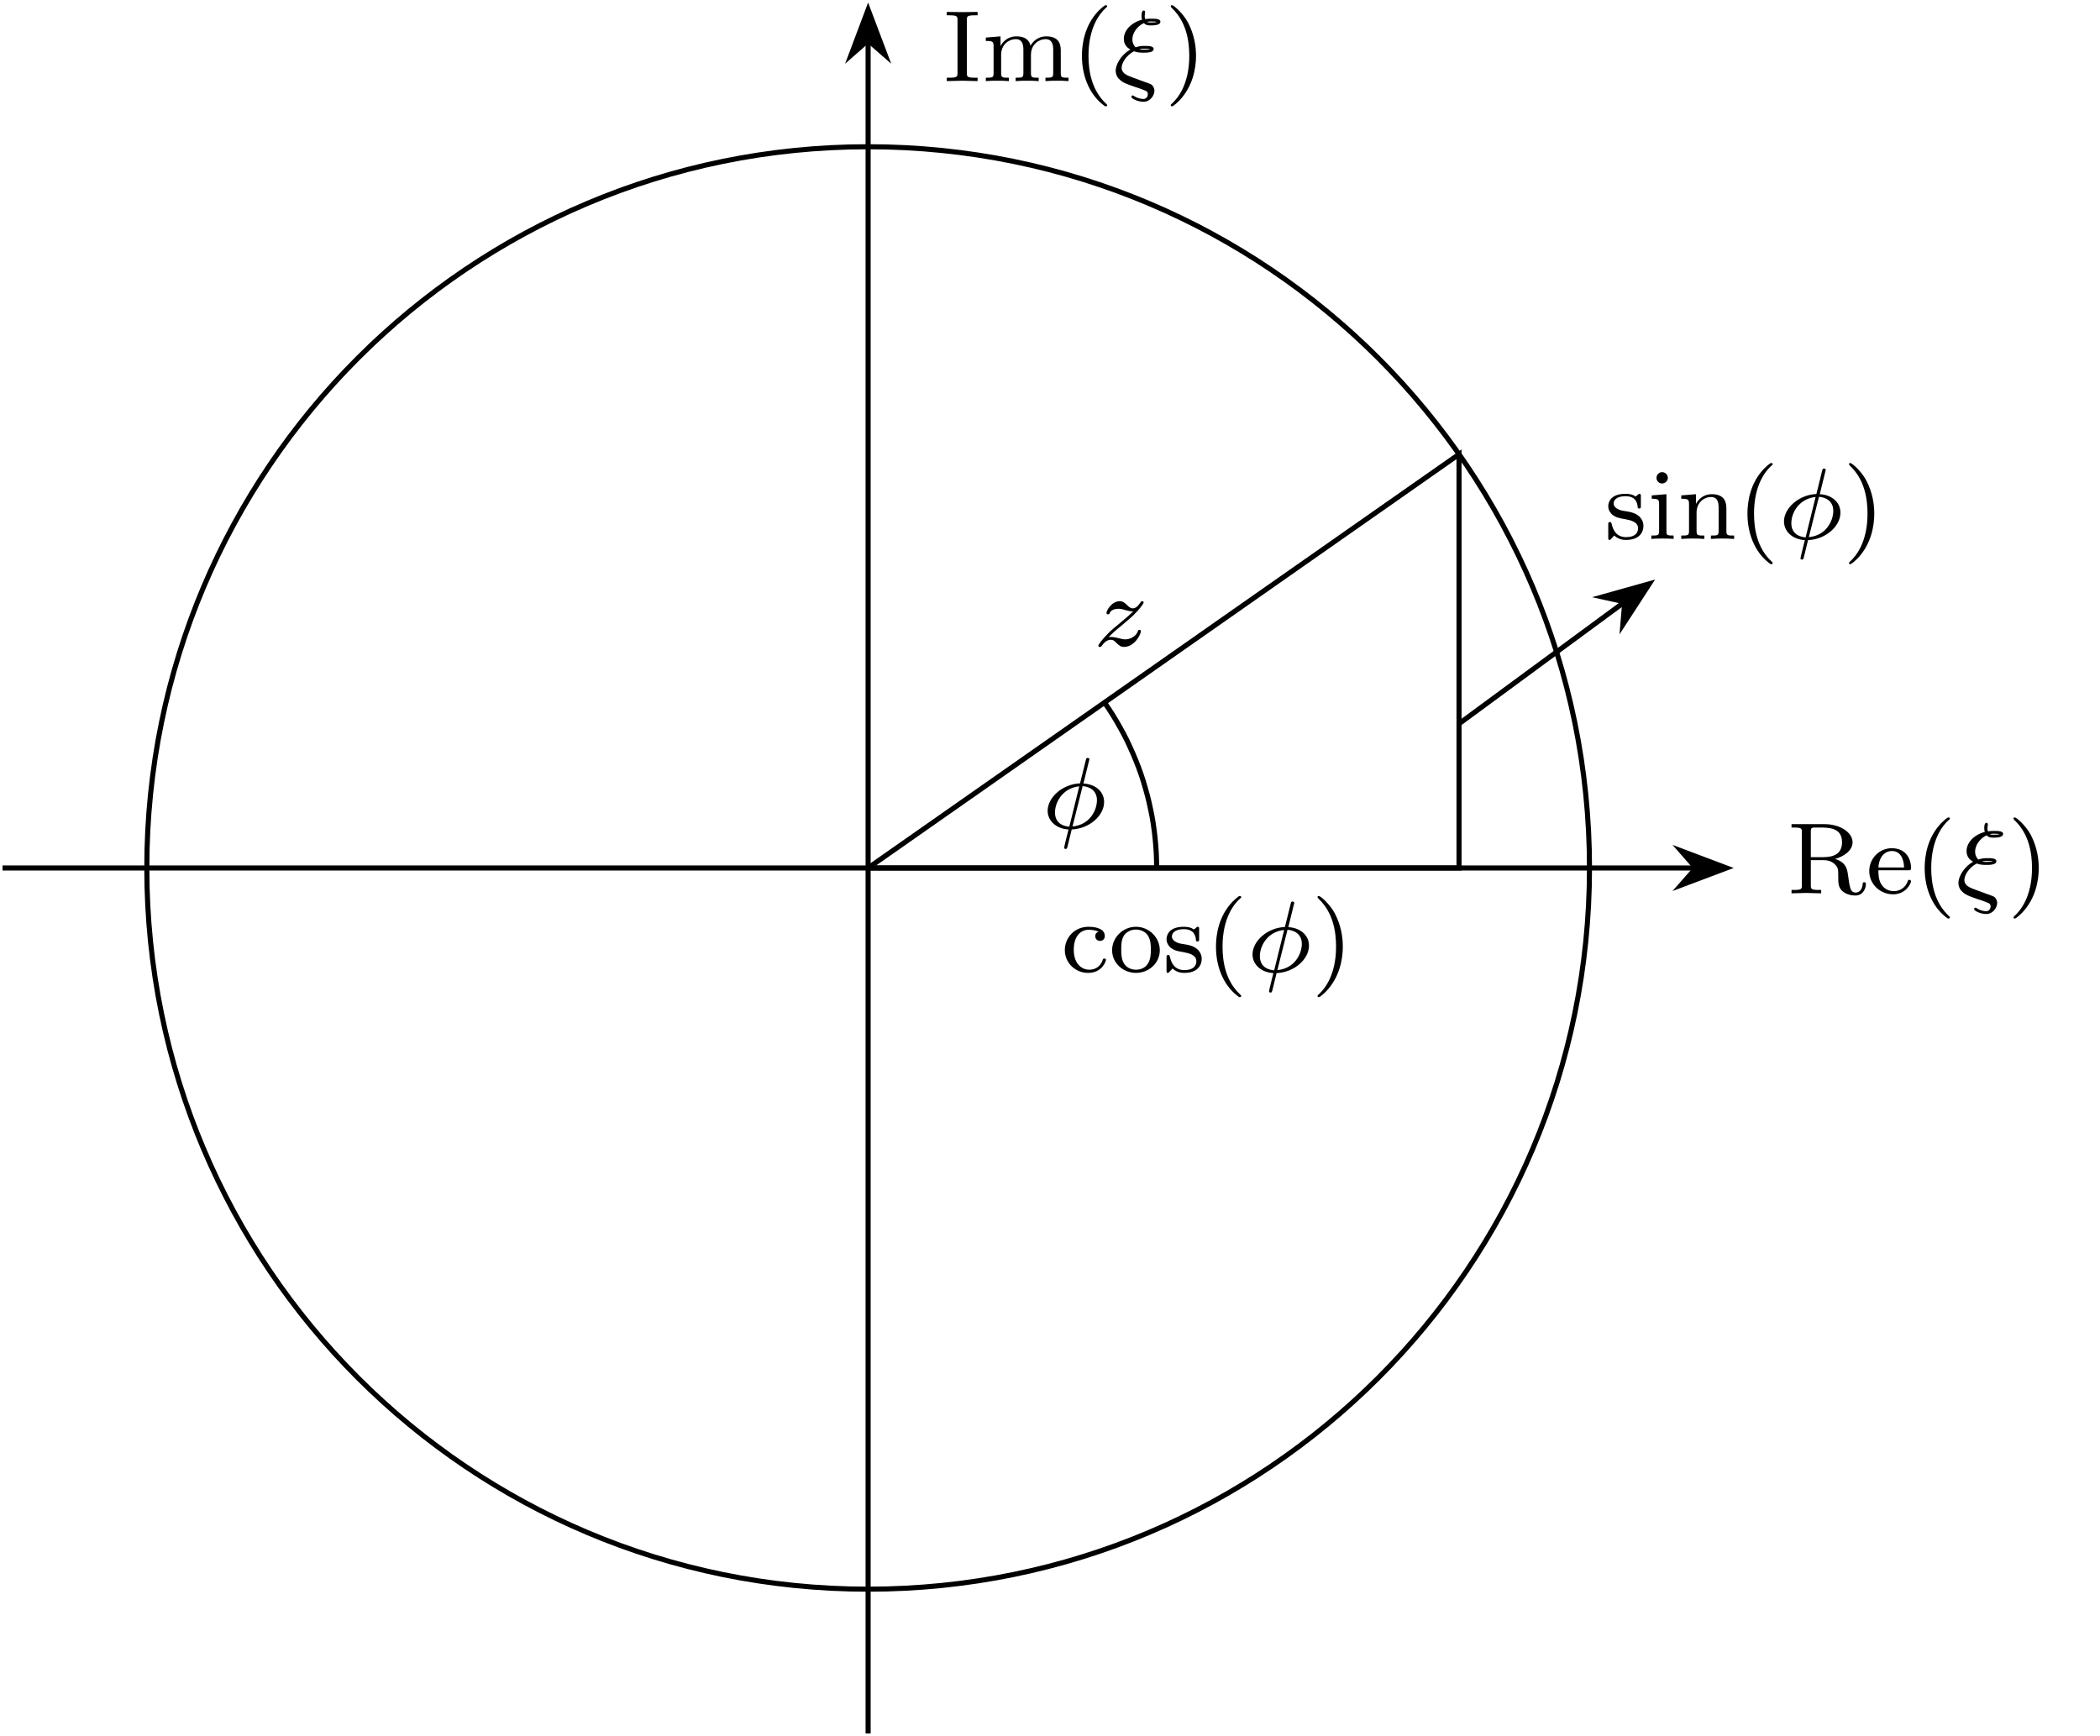
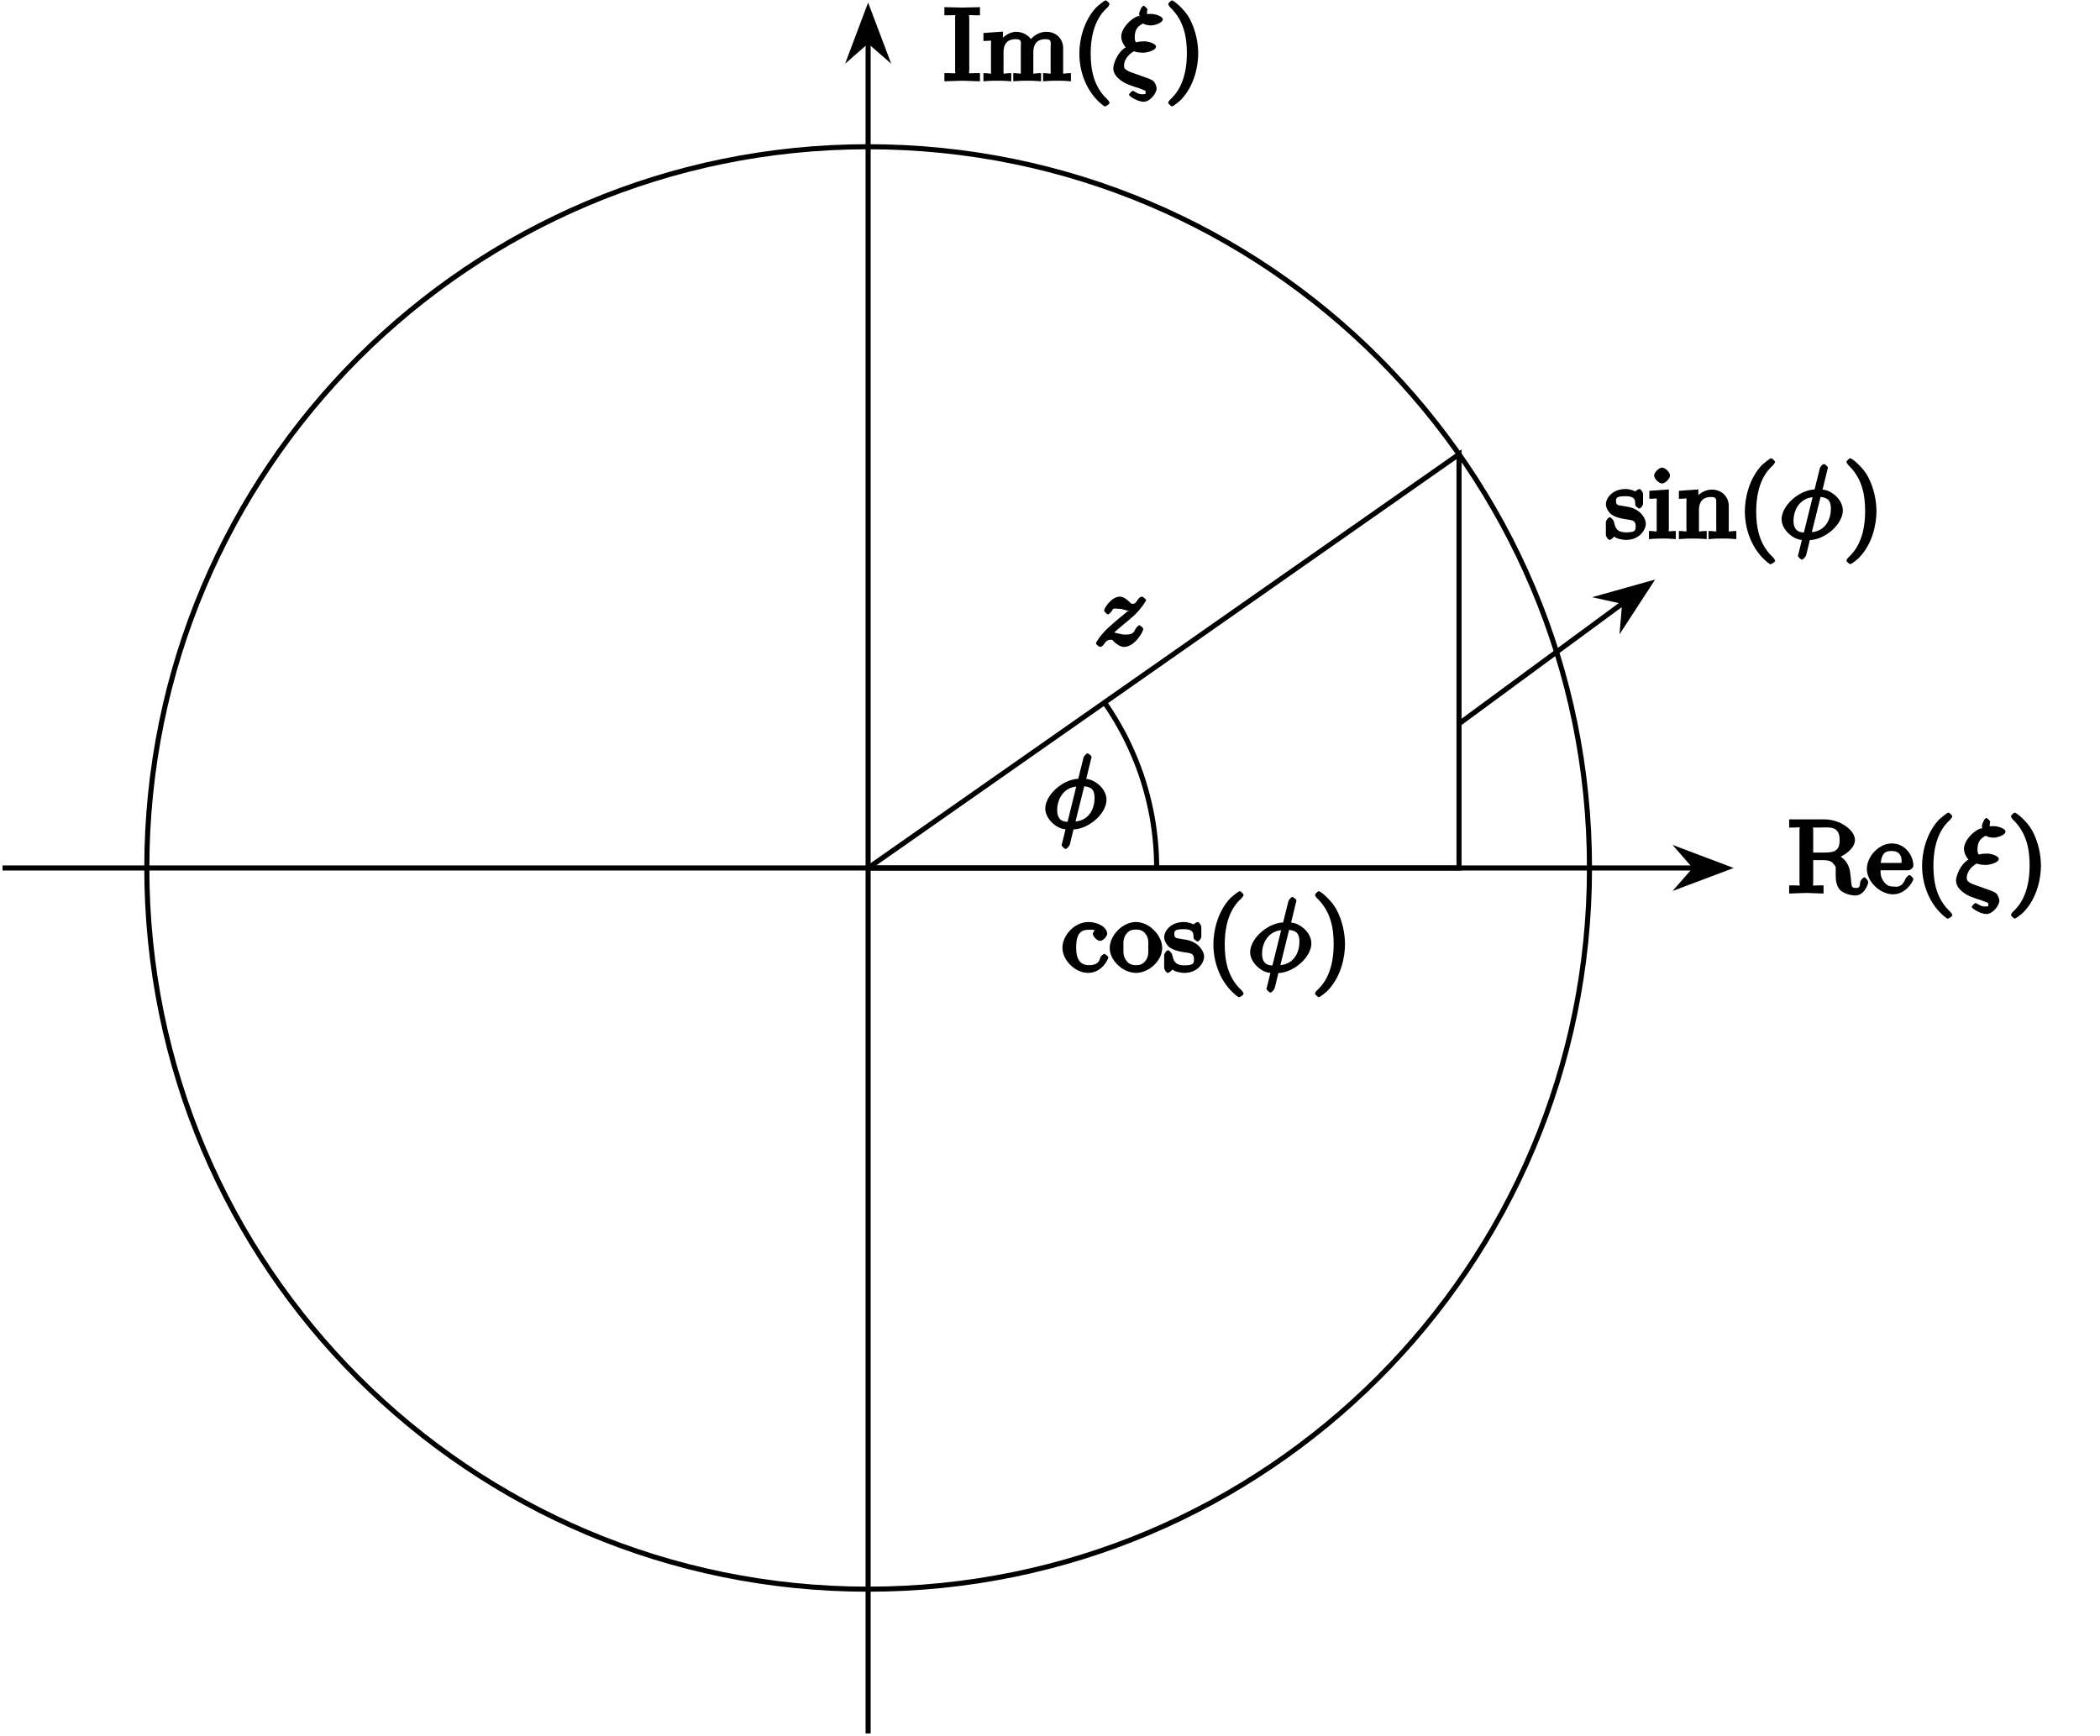
<svg xmlns="http://www.w3.org/2000/svg" xmlns:xlink="http://www.w3.org/1999/xlink" width="165.05pt" height="136.46pt" viewBox="0 0 165.05 136.46" version="1.1">
  <defs>
    <g>
      <symbol overflow="visible" id="glyph0-0">
        <path style="stroke:none;" d="" />
      </symbol>
      <symbol overflow="visible" id="glyph0-1">
-         <path style="stroke:none;" d="M 2.734 0 L 2.734 -0.266 L 2.547 -0.266 C 1.906 -0.266 1.891 -0.344 1.891 -0.641 L 1.891 -4.797 C 1.891 -5.094 1.906 -5.172 2.547 -5.172 L 2.734 -5.172 L 2.734 -5.438 L 1.516 -5.422 L 0.312 -5.438 L 0.312 -5.172 L 0.5 -5.172 C 1.125 -5.172 1.156 -5.094 1.156 -4.797 L 1.156 -0.641 C 1.156 -0.344 1.125 -0.266 0.5 -0.266 L 0.312 -0.266 L 0.312 0 L 1.516 -0.031 Z M 2.734 0 " />
+         <path style="stroke:none;" d="M 2.922 -0.188 L 2.922 -0.625 L 2.547 -0.625 C 1.906 -0.625 2.078 -0.531 2.078 -0.828 L 2.078 -4.984 C 2.078 -5.281 1.906 -5.172 2.547 -5.172 L 2.922 -5.172 L 2.922 -5.812 L 1.516 -5.781 L 0.125 -5.812 L 0.125 -5.172 L 0.5 -5.172 C 1.125 -5.172 0.969 -5.281 0.969 -4.984 L 0.969 -0.828 C 0.969 -0.531 1.125 -0.625 0.5 -0.625 L 0.125 -0.625 L 0.125 0.016 L 1.516 -0.031 L 2.922 0.016 Z M 2.922 -0.188 " />
      </symbol>
      <symbol overflow="visible" id="glyph0-2">
-         <path style="stroke:none;" d="M 6.828 0 L 6.828 -0.266 C 6.312 -0.266 6.219 -0.266 6.219 -0.625 L 6.219 -2.422 C 6.219 -3.062 5.938 -3.516 5.078 -3.516 C 4.344 -3.516 3.969 -3.016 3.844 -2.781 C 3.703 -3.359 3.25 -3.516 2.734 -3.516 C 1.953 -3.516 1.594 -2.969 1.484 -2.75 L 1.484 -3.516 L 0.328 -3.422 L 0.328 -3.156 C 0.875 -3.156 0.938 -3.109 0.938 -2.719 L 0.938 -0.625 C 0.938 -0.266 0.844 -0.266 0.328 -0.266 L 0.328 0 C 0.672 -0.031 1.016 -0.031 1.234 -0.031 C 1.469 -0.031 1.797 -0.031 2.141 0 L 2.141 -0.266 C 1.641 -0.266 1.531 -0.266 1.531 -0.625 L 1.531 -2.062 C 1.531 -2.906 2.172 -3.297 2.672 -3.297 C 3.188 -3.297 3.281 -2.891 3.281 -2.453 L 3.281 -0.625 C 3.281 -0.266 3.172 -0.266 2.672 -0.266 L 2.672 0 C 3.016 -0.031 3.359 -0.031 3.578 -0.031 C 3.812 -0.031 4.141 -0.031 4.484 0 L 4.484 -0.266 C 3.969 -0.266 3.875 -0.266 3.875 -0.625 L 3.875 -2.062 C 3.875 -2.906 4.516 -3.297 5.016 -3.297 C 5.531 -3.297 5.625 -2.891 5.625 -2.453 L 5.625 -0.625 C 5.625 -0.266 5.516 -0.266 5.016 -0.266 L 5.016 0 C 5.359 -0.031 5.703 -0.031 5.922 -0.031 C 6.156 -0.031 6.484 -0.031 6.828 0 Z M 6.828 0 " />
+         <path style="stroke:none;" d="M 7.016 -0.188 L 7.016 -0.625 C 6.312 -0.625 6.406 -0.453 6.406 -0.812 L 6.406 -2.594 C 6.406 -3.25 5.938 -3.875 5.078 -3.875 C 4.344 -3.875 3.844 -3.328 3.719 -3.094 L 4.031 -2.969 C 3.891 -3.531 3.25 -3.875 2.734 -3.875 C 1.953 -3.875 1.406 -3.141 1.391 -3.109 L 1.672 -3.109 L 1.672 -3.891 L 0.141 -3.781 L 0.141 -3.156 C 0.875 -3.156 0.734 -3.297 0.734 -2.906 L 0.734 -0.812 C 0.734 -0.453 0.844 -0.625 0.141 -0.625 L 0.141 0.016 C 0.672 -0.031 1.016 -0.031 1.234 -0.031 C 1.469 -0.031 1.797 -0.031 2.328 0.016 L 2.328 -0.625 C 1.641 -0.625 1.719 -0.453 1.719 -0.812 L 1.719 -2.25 C 1.719 -3.078 2.172 -3.297 2.672 -3.297 C 3.188 -3.297 3.078 -3.062 3.078 -2.625 L 3.078 -0.812 C 3.078 -0.453 3.172 -0.625 2.484 -0.625 L 2.484 0.016 C 3.016 -0.031 3.359 -0.031 3.578 -0.031 C 3.812 -0.031 4.141 -0.031 4.672 0.016 L 4.672 -0.625 C 3.969 -0.625 4.062 -0.453 4.062 -0.812 L 4.062 -2.25 C 4.062 -3.078 4.516 -3.297 5.016 -3.297 C 5.531 -3.297 5.422 -3.062 5.422 -2.625 L 5.422 -0.812 C 5.422 -0.453 5.516 -0.625 4.828 -0.625 L 4.828 0.016 C 5.359 -0.031 5.703 -0.031 5.922 -0.031 C 6.156 -0.031 6.484 -0.031 7.016 0.016 Z M 7.016 -0.188 " />
      </symbol>
      <symbol overflow="visible" id="glyph0-3">
-         <path style="stroke:none;" d="M 6.203 -0.719 C 6.203 -0.766 6.203 -0.875 6.078 -0.875 C 5.953 -0.875 5.953 -0.781 5.953 -0.734 C 5.906 -0.234 5.641 -0.062 5.406 -0.062 C 4.984 -0.062 4.938 -0.422 4.797 -1.438 C 4.734 -1.891 4.656 -2.438 3.781 -2.703 C 4.406 -2.875 5.156 -3.328 5.156 -4.016 C 5.156 -4.797 4.156 -5.438 2.969 -5.438 L 0.359 -5.438 L 0.359 -5.172 L 0.547 -5.172 C 1.156 -5.172 1.172 -5.094 1.172 -4.797 L 1.172 -0.641 C 1.172 -0.344 1.156 -0.266 0.547 -0.266 L 0.359 -0.266 L 0.359 0 L 1.516 -0.031 L 2.688 0 L 2.688 -0.266 L 2.516 -0.266 C 1.891 -0.266 1.875 -0.344 1.875 -0.641 L 1.875 -2.609 L 2.891 -2.609 C 3.469 -2.609 3.734 -2.312 3.797 -2.25 C 4.031 -2 4.031 -1.844 4.031 -1.312 C 4.031 -0.812 4.031 -0.469 4.359 -0.172 C 4.703 0.125 5.141 0.172 5.375 0.172 C 6.047 0.172 6.203 -0.484 6.203 -0.719 Z M 4.328 -4.016 C 4.328 -3.125 3.703 -2.844 2.859 -2.844 L 1.875 -2.844 L 1.875 -4.859 C 1.875 -5.062 1.891 -5.141 2.078 -5.172 C 2.156 -5.172 2.406 -5.172 2.562 -5.172 C 3.281 -5.172 4.328 -5.172 4.328 -4.016 Z M 4.328 -4.016 " />
+         <path style="stroke:none;" d="M 6.391 -0.906 C 6.391 -0.953 6.203 -1.25 6.078 -1.25 C 5.953 -1.25 5.766 -0.969 5.766 -0.922 C 5.719 -0.422 5.641 -0.422 5.406 -0.422 C 4.984 -0.422 5.109 -0.609 4.969 -1.625 C 4.922 -2.078 4.656 -2.812 3.781 -3.078 L 3.781 -2.703 C 4.406 -2.875 5.344 -3.5 5.344 -4.188 C 5.344 -4.984 4.156 -5.812 2.969 -5.812 L 0.172 -5.812 L 0.172 -5.172 L 0.547 -5.172 C 1.156 -5.172 0.984 -5.281 0.984 -4.984 L 0.984 -0.828 C 0.984 -0.531 1.156 -0.625 0.547 -0.625 L 0.172 -0.625 L 0.172 0.016 L 1.516 -0.031 L 2.875 0.016 L 2.875 -0.625 L 2.516 -0.625 C 1.891 -0.625 2.062 -0.531 2.062 -0.828 L 2.062 -2.609 L 2.891 -2.609 C 3.469 -2.609 3.609 -2.375 3.656 -2.312 C 3.891 -2.062 3.828 -2.031 3.828 -1.484 C 3.828 -0.984 3.891 -0.516 4.219 -0.219 C 4.562 0.078 5.141 0.172 5.375 0.172 C 6.047 0.172 6.391 -0.672 6.391 -0.906 Z M 4.141 -4.188 C 4.141 -3.312 3.703 -3.203 2.859 -3.203 L 2.062 -3.203 L 2.062 -5.031 C 2.062 -5.25 1.891 -5.141 2.078 -5.172 C 2.156 -5.172 2.406 -5.172 2.562 -5.172 C 3.281 -5.172 4.141 -5.359 4.141 -4.188 Z M 4.141 -4.188 " />
      </symbol>
      <symbol overflow="visible" id="glyph0-4">
-         <path style="stroke:none;" d="M 3.516 -0.953 C 3.516 -0.984 3.484 -1.062 3.391 -1.062 C 3.297 -1.062 3.281 -1.016 3.266 -0.969 C 2.984 -0.188 2.297 -0.172 2.156 -0.172 C 1.797 -0.172 1.422 -0.328 1.188 -0.703 C 0.953 -1.062 0.953 -1.578 0.953 -1.812 L 3.297 -1.812 C 3.469 -1.812 3.516 -1.812 3.516 -2 C 3.516 -2.703 3.125 -3.547 2 -3.547 C 1.016 -3.547 0.234 -2.734 0.234 -1.75 C 0.234 -0.719 1.094 0.078 2.109 0.078 C 3.109 0.078 3.516 -0.766 3.516 -0.953 Z M 2.969 -2.031 L 0.953 -2.031 C 1.031 -3.141 1.703 -3.328 2 -3.328 C 2.938 -3.328 2.969 -2.203 2.969 -2.031 Z M 2.969 -2.031 " />
+         <path style="stroke:none;" d="M 3.703 -1.141 C 3.703 -1.172 3.484 -1.438 3.391 -1.438 C 3.297 -1.438 3.094 -1.188 3.078 -1.141 C 2.781 -0.375 2.297 -0.531 2.156 -0.531 C 1.797 -0.531 1.547 -0.641 1.312 -1.016 C 1.078 -1.375 1.125 -1.766 1.125 -1.812 L 3.297 -1.812 C 3.469 -1.812 3.703 -2 3.703 -2.188 C 3.703 -2.891 3.125 -3.922 2 -3.922 C 1.016 -3.922 0.047 -2.922 0.047 -1.922 C 0.047 -0.906 1.094 0.078 2.109 0.078 C 3.109 0.078 3.703 -0.953 3.703 -1.141 Z M 2.969 -2.391 L 1.141 -2.391 C 1.219 -3.328 1.703 -3.328 2 -3.328 C 2.938 -3.328 2.766 -2.391 2.766 -2.391 Z M 2.969 -2.391 " />
      </symbol>
      <symbol overflow="visible" id="glyph0-5">
-         <path style="stroke:none;" d="M 3.516 -0.953 C 3.516 -1.047 3.406 -1.047 3.391 -1.047 C 3.328 -1.047 3.297 -1.047 3.266 -0.969 C 3.219 -0.797 2.984 -0.172 2.188 -0.172 C 1.703 -0.172 0.984 -0.547 0.984 -1.734 C 0.984 -2.875 1.578 -3.312 2.156 -3.312 C 2.234 -3.312 2.656 -3.312 2.938 -3.156 C 2.703 -3.094 2.672 -2.906 2.672 -2.812 C 2.672 -2.594 2.828 -2.438 3.047 -2.438 C 3.266 -2.438 3.422 -2.578 3.422 -2.828 C 3.422 -3.312 2.891 -3.547 2.141 -3.547 C 1.031 -3.547 0.281 -2.672 0.281 -1.719 C 0.281 -0.703 1.109 0.078 2.109 0.078 C 3.234 0.078 3.516 -0.859 3.516 -0.953 Z M 3.516 -0.953 " />
+         <path style="stroke:none;" d="M 3.703 -1.141 C 3.703 -1.234 3.406 -1.422 3.391 -1.422 C 3.328 -1.422 3.094 -1.234 3.078 -1.141 C 3.016 -0.984 2.984 -0.531 2.188 -0.531 C 1.703 -0.531 1.172 -0.734 1.172 -1.906 C 1.172 -3.062 1.578 -3.312 2.156 -3.312 C 2.234 -3.312 2.516 -3.359 2.797 -3.219 L 2.938 -3.531 C 2.703 -3.453 2.484 -3.094 2.484 -3 C 2.484 -2.781 2.828 -2.438 3.047 -2.438 C 3.266 -2.438 3.609 -2.766 3.609 -3 C 3.609 -3.5 2.891 -3.922 2.141 -3.922 C 1.031 -3.922 0.094 -2.859 0.094 -1.906 C 0.094 -0.891 1.109 0.078 2.109 0.078 C 3.234 0.078 3.703 -1.047 3.703 -1.141 Z M 3.703 -1.141 " />
      </symbol>
      <symbol overflow="visible" id="glyph0-6">
-         <path style="stroke:none;" d="M 3.984 -1.703 C 3.984 -2.688 3.156 -3.547 2.109 -3.547 C 1.062 -3.547 0.234 -2.688 0.234 -1.703 C 0.234 -0.703 1.094 0.078 2.109 0.078 C 3.141 0.078 3.984 -0.703 3.984 -1.703 Z M 3.281 -1.766 C 3.281 -1.406 3.266 -0.969 3.031 -0.625 C 2.828 -0.312 2.469 -0.172 2.109 -0.172 C 1.688 -0.172 1.344 -0.375 1.172 -0.656 C 0.969 -0.984 0.953 -1.375 0.953 -1.766 C 0.953 -2.078 0.953 -2.547 1.188 -2.891 C 1.406 -3.172 1.734 -3.328 2.109 -3.328 C 2.531 -3.328 2.875 -3.125 3.047 -2.859 C 3.266 -2.516 3.281 -2.094 3.281 -1.766 Z M 3.281 -1.766 " />
+         <path style="stroke:none;" d="M 4.172 -1.875 C 4.172 -2.875 3.156 -3.922 2.109 -3.922 C 1.062 -3.922 0.047 -2.875 0.047 -1.875 C 0.047 -0.891 1.094 0.078 2.109 0.078 C 3.141 0.078 4.172 -0.891 4.172 -1.875 Z M 3.078 -1.953 C 3.078 -1.578 3.125 -1.281 2.906 -0.938 C 2.688 -0.625 2.469 -0.531 2.109 -0.531 C 1.688 -0.531 1.469 -0.688 1.297 -0.969 C 1.094 -1.297 1.125 -1.547 1.125 -1.953 C 1.125 -2.25 1.078 -2.609 1.328 -2.953 C 1.531 -3.234 1.734 -3.328 2.109 -3.328 C 2.531 -3.328 2.734 -3.188 2.922 -2.906 C 3.125 -2.578 3.078 -2.266 3.078 -1.953 Z M 3.078 -1.953 " />
      </symbol>
      <symbol overflow="visible" id="glyph0-7">
-         <path style="stroke:none;" d="M 3.047 -1.031 C 3.047 -1.406 2.828 -1.969 1.875 -2.141 C 1.812 -2.156 1.359 -2.234 1.328 -2.234 C 1.078 -2.297 0.703 -2.469 0.703 -2.781 C 0.703 -3.016 0.891 -3.359 1.641 -3.359 C 2.531 -3.359 2.578 -2.703 2.594 -2.484 C 2.594 -2.422 2.656 -2.391 2.703 -2.391 C 2.844 -2.391 2.844 -2.453 2.844 -2.594 L 2.844 -3.344 C 2.844 -3.469 2.844 -3.547 2.734 -3.547 C 2.688 -3.547 2.672 -3.547 2.547 -3.422 C 2.531 -3.422 2.453 -3.344 2.438 -3.344 C 2.438 -3.344 2.406 -3.344 2.359 -3.375 C 2.234 -3.469 2 -3.547 1.641 -3.547 C 0.531 -3.547 0.281 -2.953 0.281 -2.562 C 0.281 -2.172 0.578 -1.938 0.594 -1.906 C 0.922 -1.672 1.094 -1.641 1.641 -1.547 C 2.016 -1.469 2.625 -1.359 2.625 -0.828 C 2.625 -0.516 2.422 -0.141 1.688 -0.141 C 0.875 -0.141 0.641 -0.766 0.547 -1.188 C 0.516 -1.297 0.5 -1.328 0.406 -1.328 C 0.281 -1.328 0.281 -1.266 0.281 -1.109 L 0.281 -0.125 C 0.281 0 0.281 0.078 0.375 0.078 C 0.438 0.078 0.438 0.078 0.578 -0.078 C 0.625 -0.125 0.703 -0.219 0.75 -0.266 C 1.109 0.062 1.484 0.078 1.688 0.078 C 2.703 0.078 3.047 -0.5 3.047 -1.031 Z M 3.047 -1.031 " />
+         <path style="stroke:none;" d="M 3.234 -1.219 C 3.234 -1.594 2.828 -2.328 1.875 -2.516 C 1.812 -2.531 1.359 -2.609 1.328 -2.609 C 1.078 -2.656 0.891 -2.641 0.891 -2.969 C 0.891 -3.203 0.891 -3.359 1.641 -3.359 C 2.531 -3.359 2.375 -2.891 2.406 -2.656 C 2.406 -2.594 2.656 -2.391 2.703 -2.391 C 2.844 -2.391 3.016 -2.625 3.016 -2.781 L 3.016 -3.531 C 3.016 -3.656 2.844 -3.922 2.734 -3.922 C 2.688 -3.922 2.531 -3.859 2.406 -3.734 C 2.391 -3.734 2.453 -3.719 2.438 -3.719 L 2.562 -3.406 C 2.562 -3.406 2.531 -3.656 2.484 -3.688 C 2.359 -3.781 2 -3.922 1.641 -3.922 C 0.531 -3.922 0.094 -3.125 0.094 -2.75 C 0.094 -2.344 0.438 -1.984 0.469 -1.969 C 0.781 -1.734 1.094 -1.641 1.641 -1.547 C 2.016 -1.469 2.438 -1.547 2.438 -1 C 2.438 -0.688 2.422 -0.516 1.688 -0.516 C 0.875 -0.516 0.828 -0.953 0.719 -1.375 C 0.688 -1.469 0.5 -1.703 0.406 -1.703 C 0.281 -1.703 0.094 -1.453 0.094 -1.297 L 0.094 -0.312 C 0.094 -0.188 0.281 0.078 0.375 0.078 C 0.438 0.078 0.562 0.016 0.703 -0.141 C 0.75 -0.172 0.844 -0.281 0.75 -0.188 C 0.969 0.016 1.484 0.078 1.688 0.078 C 2.703 0.078 3.234 -0.688 3.234 -1.219 Z M 3.234 -1.219 " />
      </symbol>
      <symbol overflow="visible" id="glyph0-8">
-         <path style="stroke:none;" d="M 2.078 0 L 2.078 -0.266 C 1.547 -0.266 1.516 -0.297 1.516 -0.609 L 1.516 -3.516 L 0.359 -3.422 L 0.359 -3.156 C 0.875 -3.156 0.938 -3.109 0.938 -2.719 L 0.938 -0.625 C 0.938 -0.266 0.844 -0.266 0.328 -0.266 L 0.328 0 C 0.641 -0.031 1.094 -0.031 1.219 -0.031 C 1.312 -0.031 1.797 -0.031 2.078 0 Z M 1.625 -4.797 C 1.625 -5.062 1.406 -5.25 1.172 -5.25 C 0.953 -5.25 0.734 -5.062 0.734 -4.797 C 0.734 -4.562 0.922 -4.359 1.172 -4.359 C 1.422 -4.359 1.625 -4.562 1.625 -4.797 Z M 1.625 -4.797 " />
+         <path style="stroke:none;" d="M 2.25 -0.188 L 2.25 -0.625 C 1.547 -0.625 1.703 -0.484 1.703 -0.797 L 1.703 -3.891 L 0.172 -3.781 L 0.172 -3.156 C 0.875 -3.156 0.75 -3.297 0.75 -2.906 L 0.75 -0.812 C 0.75 -0.453 0.844 -0.625 0.141 -0.625 L 0.141 0.016 C 0.641 -0.031 1.094 -0.031 1.219 -0.031 C 1.312 -0.031 1.797 -0.031 2.25 0.016 Z M 1.797 -4.984 C 1.797 -5.25 1.406 -5.609 1.172 -5.609 C 0.953 -5.609 0.547 -5.25 0.547 -4.984 C 0.547 -4.75 0.922 -4.359 1.172 -4.359 C 1.422 -4.359 1.797 -4.75 1.797 -4.984 Z M 1.797 -4.984 " />
      </symbol>
      <symbol overflow="visible" id="glyph0-9">
-         <path style="stroke:none;" d="M 4.484 0 L 4.484 -0.266 C 3.969 -0.266 3.875 -0.266 3.875 -0.625 L 3.875 -2.422 C 3.875 -3.078 3.562 -3.516 2.734 -3.516 C 1.938 -3.516 1.578 -2.938 1.484 -2.75 L 1.484 -3.516 L 0.328 -3.422 L 0.328 -3.156 C 0.875 -3.156 0.938 -3.109 0.938 -2.719 L 0.938 -0.625 C 0.938 -0.266 0.844 -0.266 0.328 -0.266 L 0.328 0 C 0.672 -0.031 1.016 -0.031 1.234 -0.031 C 1.469 -0.031 1.797 -0.031 2.141 0 L 2.141 -0.266 C 1.641 -0.266 1.531 -0.266 1.531 -0.625 L 1.531 -2.062 C 1.531 -2.906 2.172 -3.297 2.656 -3.297 C 3.141 -3.297 3.266 -2.953 3.266 -2.453 L 3.266 -0.625 C 3.266 -0.266 3.172 -0.266 2.656 -0.266 L 2.656 0 C 3 -0.031 3.359 -0.031 3.562 -0.031 C 3.797 -0.031 4.141 -0.031 4.484 0 Z M 4.484 0 " />
+         <path style="stroke:none;" d="M 4.656 -0.188 L 4.656 -0.625 C 3.969 -0.625 4.062 -0.453 4.062 -0.812 L 4.062 -2.594 C 4.062 -3.266 3.562 -3.875 2.734 -3.875 C 1.938 -3.875 1.453 -3.25 1.391 -3.109 L 1.672 -3.109 L 1.672 -3.891 L 0.141 -3.781 L 0.141 -3.156 C 0.875 -3.156 0.734 -3.297 0.734 -2.906 L 0.734 -0.812 C 0.734 -0.453 0.844 -0.625 0.141 -0.625 L 0.141 0.016 C 0.672 -0.031 1.016 -0.031 1.234 -0.031 C 1.469 -0.031 1.797 -0.031 2.328 0.016 L 2.328 -0.625 C 1.641 -0.625 1.719 -0.453 1.719 -0.812 L 1.719 -2.25 C 1.719 -3.078 2.172 -3.297 2.656 -3.297 C 3.141 -3.297 3.078 -3.125 3.078 -2.625 L 3.078 -0.812 C 3.078 -0.453 3.172 -0.625 2.469 -0.625 L 2.469 0.016 C 3 -0.031 3.359 -0.031 3.562 -0.031 C 3.797 -0.031 4.141 -0.031 4.656 0.016 Z M 4.656 -0.188 " />
      </symbol>
      <symbol overflow="visible" id="glyph1-0">
        <path style="stroke:none;" d="" />
      </symbol>
      <symbol overflow="visible" id="glyph1-1">
-         <path style="stroke:none;" d="M 2.656 1.984 C 2.719 1.984 2.812 1.984 2.812 1.891 C 2.812 1.859 2.812 1.859 2.703 1.75 C 1.609 0.719 1.344 -0.75 1.344 -1.984 C 1.344 -4.281 2.281 -5.359 2.688 -5.734 C 2.812 -5.828 2.812 -5.844 2.812 -5.875 C 2.812 -5.922 2.781 -5.969 2.703 -5.969 C 2.578 -5.969 2.172 -5.562 2.109 -5.5 C 1.047 -4.375 0.828 -2.953 0.828 -1.984 C 0.828 -0.203 1.562 1.234 2.656 1.984 Z M 2.656 1.984 " />
+         <path style="stroke:none;" d="M 2.656 1.984 C 2.719 1.984 3 1.812 3 1.719 C 3 1.688 2.938 1.547 2.828 1.438 C 1.734 0.422 1.516 -0.938 1.516 -2.172 C 1.516 -4.469 2.422 -5.422 2.828 -5.781 C 2.938 -5.891 3 -6.031 3 -6.062 C 3 -6.109 2.781 -6.344 2.703 -6.344 C 2.578 -6.344 2.047 -5.875 1.969 -5.812 C 0.906 -4.688 0.625 -3.125 0.625 -2.172 C 0.625 -0.391 1.438 1.172 2.594 1.984 Z M 2.656 1.984 " />
      </symbol>
      <symbol overflow="visible" id="glyph1-2">
-         <path style="stroke:none;" d="M 2.469 -1.984 C 2.469 -2.75 2.328 -3.656 1.844 -4.594 C 1.453 -5.328 0.719 -5.969 0.578 -5.969 C 0.5 -5.969 0.484 -5.922 0.484 -5.875 C 0.484 -5.844 0.484 -5.828 0.578 -5.734 C 1.688 -4.672 1.938 -3.219 1.938 -1.984 C 1.938 0.297 1 1.375 0.594 1.75 C 0.484 1.844 0.484 1.859 0.484 1.891 C 0.484 1.938 0.5 1.984 0.578 1.984 C 0.703 1.984 1.109 1.578 1.172 1.516 C 2.234 0.391 2.469 -1.031 2.469 -1.984 Z M 2.469 -1.984 " />
+         <path style="stroke:none;" d="M 2.641 -2.172 C 2.641 -2.938 2.469 -3.969 1.969 -4.906 C 1.578 -5.641 0.719 -6.344 0.578 -6.344 C 0.5 -6.344 0.281 -6.109 0.281 -6.062 C 0.281 -6.031 0.344 -5.891 0.438 -5.797 C 1.547 -4.734 1.75 -3.406 1.75 -2.172 C 1.75 0.109 0.859 1.062 0.453 1.438 C 0.344 1.531 0.281 1.672 0.281 1.719 C 0.281 1.75 0.5 1.984 0.578 1.984 C 0.703 1.984 1.234 1.531 1.297 1.453 C 2.359 0.344 2.641 -1.219 2.641 -2.172 Z M 2.641 -2.172 " />
      </symbol>
      <symbol overflow="visible" id="glyph2-0">
        <path style="stroke:none;" d="" />
      </symbol>
      <symbol overflow="visible" id="glyph2-1">
-         <path style="stroke:none;" d="M 1.625 -2.344 C 1.906 -2.234 2.203 -2.234 2.375 -2.234 C 2.656 -2.234 3.172 -2.234 3.172 -2.531 C 3.172 -2.766 2.734 -2.766 2.469 -2.766 C 2.312 -2.766 2.062 -2.766 1.75 -2.656 C 1.578 -2.828 1.5 -3.047 1.5 -3.281 C 1.5 -3.719 1.812 -4.281 2.406 -4.562 C 2.578 -4.375 2.781 -4.375 2.953 -4.375 C 3.25 -4.375 3.703 -4.406 3.703 -4.672 C 3.703 -4.906 3.281 -4.906 3 -4.906 C 2.859 -4.906 2.719 -4.906 2.5 -4.875 C 2.484 -4.938 2.469 -5.016 2.469 -5.109 C 2.469 -5.234 2.5 -5.359 2.5 -5.391 C 2.5 -5.391 2.5 -5.422 2.5 -5.438 C 2.5 -5.5 2.453 -5.547 2.391 -5.547 C 2.219 -5.547 2.219 -5.203 2.219 -5.125 C 2.219 -4.969 2.25 -4.844 2.266 -4.828 C 1.375 -4.594 0.828 -3.953 0.828 -3.328 C 0.828 -2.922 1.031 -2.656 1.344 -2.484 C 0.484 -1.984 0.188 -1.188 0.188 -0.828 C 0.188 -0.094 0.922 0.172 1.172 0.266 C 1.625 0.438 1.641 0.438 2.031 0.562 C 2.219 0.641 2.547 0.75 2.594 0.781 C 2.719 0.875 2.719 0.984 2.719 1.031 C 2.719 1.172 2.625 1.406 2.359 1.406 C 2.297 1.406 1.969 1.391 1.656 1.188 C 1.578 1.141 1.562 1.125 1.531 1.125 C 1.438 1.125 1.422 1.219 1.422 1.25 C 1.422 1.375 1.922 1.625 2.375 1.625 C 2.906 1.625 3.234 1.125 3.234 0.75 C 3.234 0.609 3.172 0.469 3.078 0.344 C 2.969 0.234 2.875 0.203 2.422 0.047 C 1.734 -0.203 1.219 -0.391 1.078 -0.469 C 0.828 -0.594 0.656 -0.781 0.656 -1.047 C 0.656 -1.375 0.953 -1.984 1.625 -2.344 Z M 3.406 -4.641 C 3.328 -4.625 3.25 -4.609 2.953 -4.609 C 2.781 -4.609 2.75 -4.609 2.656 -4.656 C 2.781 -4.688 2.875 -4.688 3.016 -4.688 C 3.234 -4.688 3.281 -4.672 3.406 -4.656 Z M 2.875 -2.5 C 2.797 -2.484 2.719 -2.469 2.406 -2.469 C 2.25 -2.469 2.172 -2.469 2.047 -2.5 C 2.219 -2.547 2.312 -2.547 2.469 -2.547 C 2.688 -2.547 2.75 -2.531 2.875 -2.516 Z M 2.875 -2.5 " />
+         <path style="stroke:none;" d="M 1.625 -2.344 C 1.906 -2.234 2.203 -2.234 2.375 -2.234 C 2.656 -2.234 3.359 -2.422 3.359 -2.703 C 3.359 -2.953 2.734 -3.125 2.469 -3.125 C 2.312 -3.125 2.062 -3.125 1.797 -3.047 C 1.703 -3.141 1.688 -3.234 1.688 -3.453 C 1.688 -3.906 1.812 -4.281 2.344 -4.531 C 2.438 -4.438 2.781 -4.375 2.953 -4.375 C 3.25 -4.375 3.891 -4.578 3.891 -4.859 C 3.891 -5.094 3.281 -5.281 3 -5.281 C 2.859 -5.281 2.719 -5.281 2.625 -5.266 C 2.672 -5.109 2.641 -5.203 2.641 -5.297 C 2.641 -5.406 2.672 -5.547 2.672 -5.484 C 2.625 -5.453 2.688 -5.609 2.688 -5.625 C 2.688 -5.688 2.453 -5.922 2.391 -5.922 C 2.219 -5.922 2.031 -5.375 2.031 -5.312 C 2.031 -5.156 2.125 -4.891 2.016 -5.125 C 1.375 -4.953 0.625 -4.141 0.625 -3.5 C 0.625 -3.109 0.906 -2.703 0.984 -2.656 C 0.344 -2.297 0 -1.375 0 -1 C 0 -0.281 0.922 0.172 1.172 0.266 C 1.625 0.438 1.641 0.438 2.031 0.562 C 2.219 0.641 2.406 0.703 2.469 0.734 C 2.594 0.812 2.531 0.797 2.531 0.844 C 2.531 0.984 2.625 1.031 2.359 1.031 C 2.297 1.031 2.109 1.078 1.781 0.891 C 1.703 0.828 1.562 0.766 1.531 0.766 C 1.438 0.766 1.234 1.031 1.234 1.062 C 1.234 1.188 1.922 1.625 2.375 1.625 C 2.906 1.625 3.406 0.938 3.406 0.578 C 3.406 0.438 3.297 0.156 3.203 0.047 C 3.094 -0.078 2.875 -0.172 2.422 -0.328 C 1.734 -0.578 1.344 -0.703 1.219 -0.766 C 0.953 -0.906 0.844 -0.969 0.844 -1.234 C 0.844 -1.562 1.078 -2.047 1.625 -2.344 Z M 3.406 -5.016 C 3.328 -5 3.25 -4.969 2.953 -4.969 C 2.781 -4.969 2.891 -4.922 2.781 -4.969 L 2.656 -4.656 C 2.781 -4.688 2.875 -4.688 3.016 -4.688 C 3.234 -4.688 3.281 -4.672 3.219 -4.688 L 3.219 -4.984 Z M 2.875 -2.875 C 2.797 -2.859 2.719 -2.828 2.406 -2.828 C 2.25 -2.828 2.172 -2.828 2.047 -2.875 L 2.047 -2.5 C 2.219 -2.547 2.312 -2.547 2.469 -2.547 C 2.688 -2.547 2.75 -2.531 2.672 -2.547 L 2.672 -2.828 Z M 2.875 -2.875 " />
      </symbol>
      <symbol overflow="visible" id="glyph2-2">
-         <path style="stroke:none;" d="M 3.688 -5.422 C 3.688 -5.516 3.594 -5.531 3.547 -5.531 C 3.453 -5.531 3.438 -5.484 3.406 -5.359 L 2.953 -3.531 C 1.547 -3.469 0.406 -2.406 0.406 -1.375 C 0.406 -0.578 1.094 0.047 2.047 0.094 C 1.984 0.328 1.922 0.594 1.859 0.844 C 1.766 1.219 1.703 1.5 1.703 1.531 C 1.703 1.531 1.703 1.625 1.812 1.625 C 1.922 1.625 1.922 1.578 1.969 1.438 L 2.297 0.094 C 3.719 0.031 4.844 -1.016 4.844 -2.062 C 4.844 -2.969 4.047 -3.484 3.219 -3.516 Z M 3.156 -3.312 C 3.75 -3.266 4.281 -2.938 4.281 -2.203 C 4.281 -1.438 3.734 -0.266 2.359 -0.141 Z M 2.109 -0.125 C 1.844 -0.141 0.984 -0.266 0.984 -1.234 C 0.984 -2.094 1.625 -3.172 2.891 -3.297 Z M 2.109 -0.125 " />
+         <path style="stroke:none;" d="M 3.859 -5.609 C 3.859 -5.703 3.594 -5.891 3.547 -5.891 C 3.453 -5.891 3.25 -5.672 3.219 -5.531 L 2.812 -3.891 C 1.547 -3.828 0.219 -2.594 0.219 -1.547 C 0.219 -0.75 1.094 0.047 1.812 0.078 C 1.797 0.156 1.734 0.406 1.672 0.656 C 1.578 1.031 1.5 1.328 1.5 1.344 C 1.5 1.359 1.703 1.625 1.812 1.625 C 1.922 1.625 2.109 1.406 2.156 1.25 L 2.438 0.094 C 3.719 0.031 5.031 -1.203 5.031 -2.234 C 5.031 -3.156 4.047 -3.859 3.438 -3.875 Z M 3.156 -3.312 C 3.75 -3.266 4.094 -3.125 4.094 -2.375 C 4.094 -1.625 3.734 -0.641 2.594 -0.531 L 3.281 -3.297 Z M 2.109 -0.5 C 1.844 -0.516 1.156 -0.453 1.156 -1.422 C 1.156 -2.266 1.625 -3.172 2.656 -3.281 L 1.969 -0.5 Z M 2.109 -0.5 " />
      </symbol>
      <symbol overflow="visible" id="glyph2-3">
-         <path style="stroke:none;" d="M 1.156 -0.688 C 1.438 -0.984 1.531 -1.078 2.234 -1.656 C 2.312 -1.734 2.875 -2.188 3.094 -2.406 C 3.594 -2.891 3.906 -3.328 3.906 -3.422 C 3.906 -3.484 3.844 -3.516 3.781 -3.516 C 3.703 -3.516 3.703 -3.5 3.625 -3.375 C 3.375 -3.016 3.203 -2.953 3.047 -2.953 C 2.906 -2.953 2.812 -3.016 2.641 -3.172 C 2.438 -3.375 2.281 -3.516 2.031 -3.516 C 1.391 -3.516 0.984 -2.797 0.984 -2.578 C 0.984 -2.578 0.984 -2.484 1.109 -2.484 C 1.188 -2.484 1.219 -2.516 1.25 -2.609 C 1.344 -2.844 1.688 -2.922 1.922 -2.922 C 2.109 -2.922 2.297 -2.875 2.5 -2.812 C 2.828 -2.719 2.906 -2.719 3.078 -2.719 C 2.922 -2.547 2.688 -2.328 2.078 -1.828 C 1.75 -1.547 1.406 -1.281 1.188 -1.062 C 0.609 -0.484 0.344 -0.094 0.344 -0.016 C 0.344 0.062 0.406 0.078 0.469 0.078 C 0.547 0.078 0.562 0.062 0.609 0 C 0.766 -0.234 1.016 -0.484 1.312 -0.484 C 1.5 -0.484 1.578 -0.422 1.734 -0.266 C 1.984 -0.016 2.125 0.078 2.359 0.078 C 3.188 0.078 3.688 -0.906 3.688 -1.156 C 3.688 -1.234 3.641 -1.266 3.562 -1.266 C 3.484 -1.266 3.469 -1.219 3.438 -1.125 C 3.281 -0.734 2.844 -0.516 2.453 -0.516 C 2.297 -0.516 2.125 -0.562 1.875 -0.625 C 1.547 -0.703 1.469 -0.703 1.344 -0.703 C 1.266 -0.703 1.219 -0.703 1.156 -0.688 Z M 1.156 -0.688 " />
+         <path style="stroke:none;" d="M 1.281 -0.75 C 1.562 -1.047 1.656 -1.125 2.359 -1.719 C 2.453 -1.781 3 -2.25 3.219 -2.453 C 3.719 -2.953 4.094 -3.516 4.094 -3.609 C 4.094 -3.672 3.844 -3.875 3.781 -3.875 C 3.703 -3.875 3.562 -3.812 3.484 -3.688 C 3.234 -3.328 3.203 -3.312 3.047 -3.312 C 2.906 -3.312 2.938 -3.328 2.766 -3.484 C 2.562 -3.688 2.281 -3.875 2.031 -3.875 C 1.391 -3.875 0.797 -2.984 0.797 -2.766 C 0.797 -2.75 0.984 -2.484 1.109 -2.484 C 1.188 -2.484 1.391 -2.703 1.422 -2.781 C 1.531 -3.016 1.688 -2.922 1.922 -2.922 C 2.109 -2.922 2.297 -2.875 2.5 -2.812 C 2.828 -2.719 2.906 -2.719 2.641 -2.719 C 2.781 -2.859 2.562 -2.641 1.938 -2.141 C 1.609 -1.859 1.281 -1.578 1.062 -1.375 C 0.469 -0.797 0.156 -0.281 0.156 -0.203 C 0.156 -0.125 0.406 0.078 0.469 0.078 C 0.547 0.078 0.688 0 0.734 -0.062 C 0.891 -0.297 1.016 -0.484 1.312 -0.484 C 1.5 -0.484 1.438 -0.469 1.594 -0.312 C 1.844 -0.078 2.125 0.078 2.359 0.078 C 3.188 0.078 3.875 -1.094 3.875 -1.344 C 3.875 -1.406 3.641 -1.625 3.562 -1.625 C 3.484 -1.625 3.281 -1.391 3.25 -1.312 C 3.094 -0.922 2.844 -0.891 2.453 -0.891 C 2.297 -0.891 2.125 -0.922 1.875 -0.984 C 1.547 -1.078 1.469 -1.078 1.344 -1.078 C 1.266 -1.078 1.219 -1.078 1.156 -1.062 Z M 1.281 -0.75 " />
      </symbol>
    </g>
    <clipPath id="clip1">
      <path d="M 68 3 L 69 3 L 69 136.461 L 68 136.461 Z M 68 3 " />
    </clipPath>
  </defs>
  <g id="surface1">
    <path style="fill:none;stroke-width:0.399;stroke-linecap:butt;stroke-linejoin:miter;stroke:rgb(0%,0%,0%);stroke-opacity:1;stroke-miterlimit:10;" d="M 56.695 -0 C 56.695 31.312 31.312 56.695 -0.001 56.695 C -31.313 56.695 -56.692 31.312 -56.692 -0 C -56.692 -31.313 -31.313 -56.692 -0.001 -56.692 C 31.312 -56.692 56.695 -31.313 56.695 -0 Z M 56.695 -0 " transform="matrix(1,0,0,-1,68.231,68.23)" />
    <path style="fill:none;stroke-width:0.399;stroke-linecap:butt;stroke-linejoin:miter;stroke:rgb(0%,0%,0%);stroke-opacity:1;stroke-miterlimit:10;" d="M -68.032 -0 L 64.968 -0 " transform="matrix(1,0,0,-1,68.231,68.23)" />
    <path style="fill-rule:nonzero;fill:rgb(0%,0%,0%);fill-opacity:1;stroke-width:0.399;stroke-linecap:butt;stroke-linejoin:miter;stroke:rgb(0%,0%,0%);stroke-opacity:1;stroke-miterlimit:10;" d="M 4.214 -0 L 0.644 1.347 L 1.82 -0 L 0.644 -1.344 Z M 4.214 -0 " transform="matrix(1,0,0,-1,131.4813,68.23)" />
    <g clip-path="url(#clip1)" clip-rule="nonzero">
      <path style="fill:none;stroke-width:0.399;stroke-linecap:butt;stroke-linejoin:miter;stroke:rgb(0%,0%,0%);stroke-opacity:1;stroke-miterlimit:10;" d="M -0.001 -68.032 L -0.001 64.968 " transform="matrix(1,0,0,-1,68.231,68.23)" />
    </g>
    <path style="fill-rule:nonzero;fill:rgb(0%,0%,0%);fill-opacity:1;stroke-width:0.399;stroke-linecap:butt;stroke-linejoin:miter;stroke:rgb(0%,0%,0%);stroke-opacity:1;stroke-miterlimit:10;" d="M 4.214 0.001 L 0.644 1.344 L 1.82 0.001 L 0.644 -1.347 Z M 4.214 0.001 " transform="matrix(0,-1,-1,0,68.231,4.97974)" />
    <g style="fill:rgb(0%,0%,0%);fill-opacity:1;">
      <use xlink:href="#glyph0-1" x="74.1" y="6.375" />
      <use xlink:href="#glyph0-2" x="77.153" y="6.375" />
    </g>
    <g style="fill:rgb(0%,0%,0%);fill-opacity:1;">
      <use xlink:href="#glyph1-1" x="84.206" y="6.375" />
    </g>
    <g style="fill:rgb(0%,0%,0%);fill-opacity:1;">
      <use xlink:href="#glyph2-1" x="87.499" y="6.375" />
    </g>
    <g style="fill:rgb(0%,0%,0%);fill-opacity:1;">
      <use xlink:href="#glyph1-2" x="91.533" y="6.375" />
    </g>
    <g style="fill:rgb(0%,0%,0%);fill-opacity:1;">
      <use xlink:href="#glyph0-3" x="140.447" y="70.223" />
      <use xlink:href="#glyph0-4" x="146.68" y="70.223" />
    </g>
    <g style="fill:rgb(0%,0%,0%);fill-opacity:1;">
      <use xlink:href="#glyph1-1" x="150.441" y="70.223" />
    </g>
    <g style="fill:rgb(0%,0%,0%);fill-opacity:1;">
      <use xlink:href="#glyph2-1" x="153.734" y="70.223" />
    </g>
    <g style="fill:rgb(0%,0%,0%);fill-opacity:1;">
      <use xlink:href="#glyph1-2" x="157.768" y="70.223" />
    </g>
    <path style="fill:none;stroke-width:0.399;stroke-linecap:butt;stroke-linejoin:miter;stroke:rgb(0%,0%,0%);stroke-opacity:1;stroke-miterlimit:10;" d="M 22.679 -0 C 22.679 -0 22.671 0.417 22.667 0.578 C 22.664 0.738 22.656 0.996 22.648 1.152 C 22.64 1.312 22.621 1.57 22.609 1.73 C 22.597 1.89 22.574 2.144 22.558 2.304 C 22.542 2.464 22.515 2.718 22.492 2.878 C 22.472 3.039 22.437 3.292 22.414 3.449 C 22.386 3.609 22.347 3.859 22.32 4.019 C 22.289 4.175 22.242 4.429 22.206 4.585 C 22.175 4.742 22.121 4.992 22.085 5.148 C 22.046 5.304 21.988 5.554 21.945 5.71 C 21.906 5.863 21.839 6.113 21.792 6.265 C 21.749 6.421 21.675 6.668 21.628 6.82 C 21.578 6.972 21.499 7.214 21.449 7.367 C 21.394 7.519 21.308 7.761 21.253 7.91 C 21.195 8.062 21.105 8.3 21.042 8.449 C 20.984 8.597 20.886 8.835 20.82 8.98 C 20.757 9.128 20.656 9.363 20.585 9.507 C 20.519 9.656 20.41 9.886 20.339 10.031 C 20.265 10.171 20.152 10.402 20.078 10.543 C 20.003 10.687 19.878 10.914 19.8 11.05 C 19.722 11.191 19.593 11.414 19.515 11.55 C 19.433 11.691 19.3 11.91 19.214 12.046 C 19.128 12.179 18.988 12.394 18.902 12.531 C 18.812 12.664 18.578 13.007 18.578 13.007 " transform="matrix(1,0,0,-1,68.231,68.23)" />
    <g style="fill:rgb(0%,0%,0%);fill-opacity:1;">
      <use xlink:href="#glyph2-2" x="81.934" y="65.108" />
    </g>
    <path style="fill:none;stroke-width:0.399;stroke-linecap:butt;stroke-linejoin:miter;stroke:rgb(0%,0%,0%);stroke-opacity:1;stroke-miterlimit:10;" d="M -0.001 -0 L 46.441 -0 L 46.441 32.519 L -0.001 -0 " transform="matrix(1,0,0,-1,68.231,68.23)" />
    <g style="fill:rgb(0%,0%,0%);fill-opacity:1;">
      <use xlink:href="#glyph0-5" x="83.409" y="76.399" />
      <use xlink:href="#glyph0-6" x="87.171" y="76.399" />
      <use xlink:href="#glyph0-7" x="91.403" y="76.399" />
    </g>
    <g style="fill:rgb(0%,0%,0%);fill-opacity:1;">
      <use xlink:href="#glyph1-1" x="94.742" y="76.399" />
    </g>
    <g style="fill:rgb(0%,0%,0%);fill-opacity:1;">
      <use xlink:href="#glyph2-2" x="98.036" y="76.399" />
    </g>
    <g style="fill:rgb(0%,0%,0%);fill-opacity:1;">
      <use xlink:href="#glyph1-2" x="103.07" y="76.399" />
    </g>
    <g style="fill:rgb(0%,0%,0%);fill-opacity:1;">
      <use xlink:href="#glyph2-3" x="85.98" y="50.775" />
    </g>
    <g style="fill:rgb(0%,0%,0%);fill-opacity:1;">
      <use xlink:href="#glyph0-7" x="126.12" y="42.364" />
      <use xlink:href="#glyph0-8" x="129.459" y="42.364" />
      <use xlink:href="#glyph0-9" x="131.811" y="42.364" />
    </g>
    <g style="fill:rgb(0%,0%,0%);fill-opacity:1;">
      <use xlink:href="#glyph1-1" x="136.513" y="42.364" />
    </g>
    <g style="fill:rgb(0%,0%,0%);fill-opacity:1;">
      <use xlink:href="#glyph2-2" x="139.806" y="42.364" />
    </g>
    <g style="fill:rgb(0%,0%,0%);fill-opacity:1;">
      <use xlink:href="#glyph1-2" x="144.84" y="42.364" />
    </g>
    <path style="fill:none;stroke-width:0.399;stroke-linecap:butt;stroke-linejoin:miter;stroke:rgb(0%,0%,0%);stroke-opacity:1;stroke-miterlimit:10;" d="M 46.441 11.339 L 59.386 20.863 " transform="matrix(1,0,0,-1,68.231,68.23)" />
    <path style="fill-rule:nonzero;fill:rgb(0%,0%,0%);fill-opacity:1;stroke-width:0.399;stroke-linecap:butt;stroke-linejoin:miter;stroke:rgb(0%,0%,0%);stroke-opacity:1;stroke-miterlimit:10;" d="M 4.214 -0.002 L 0.642 1.346 L 1.819 -0 L 0.644 -1.347 Z M 4.214 -0.002 " transform="matrix(0.80548,-0.59254,-0.59254,-0.80548,126.2338,48.38616)" />
  </g>
</svg>
